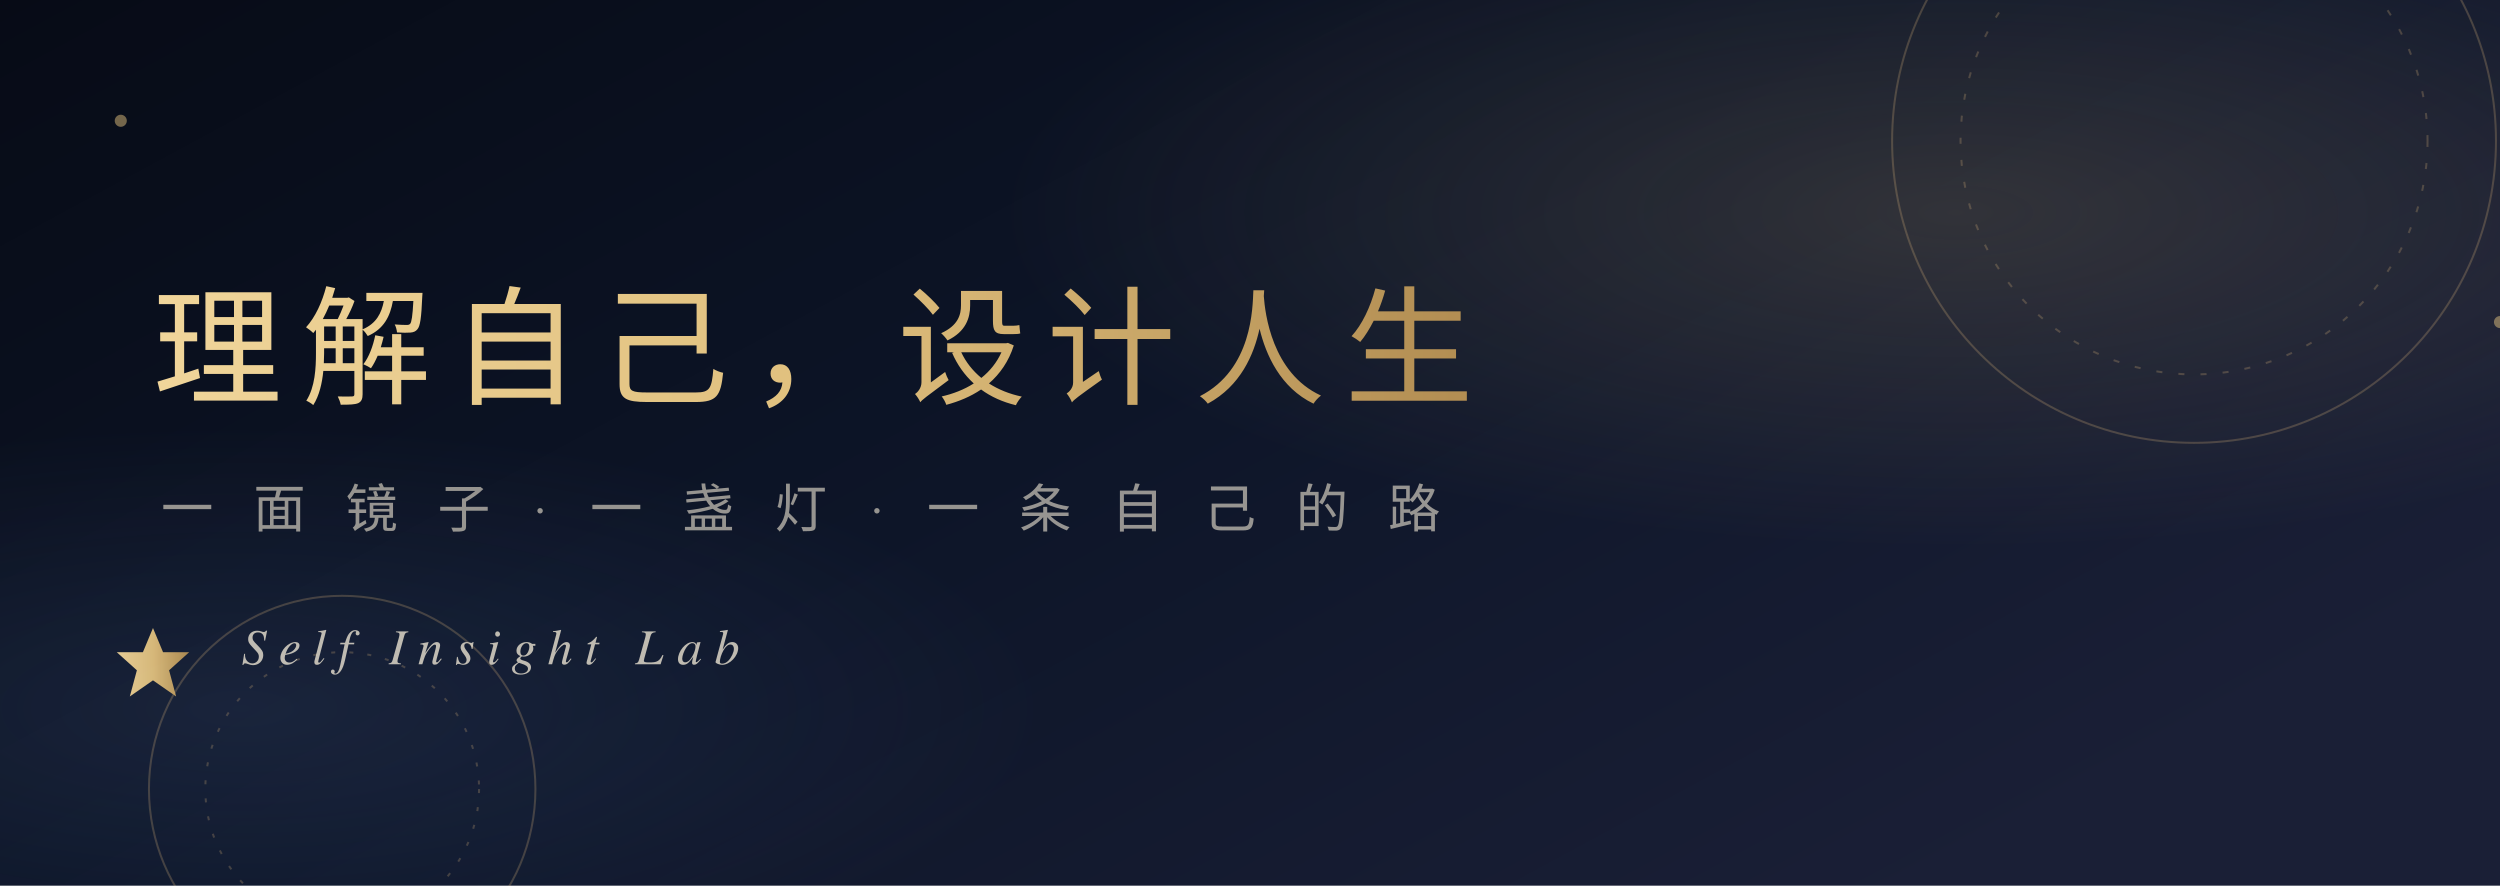
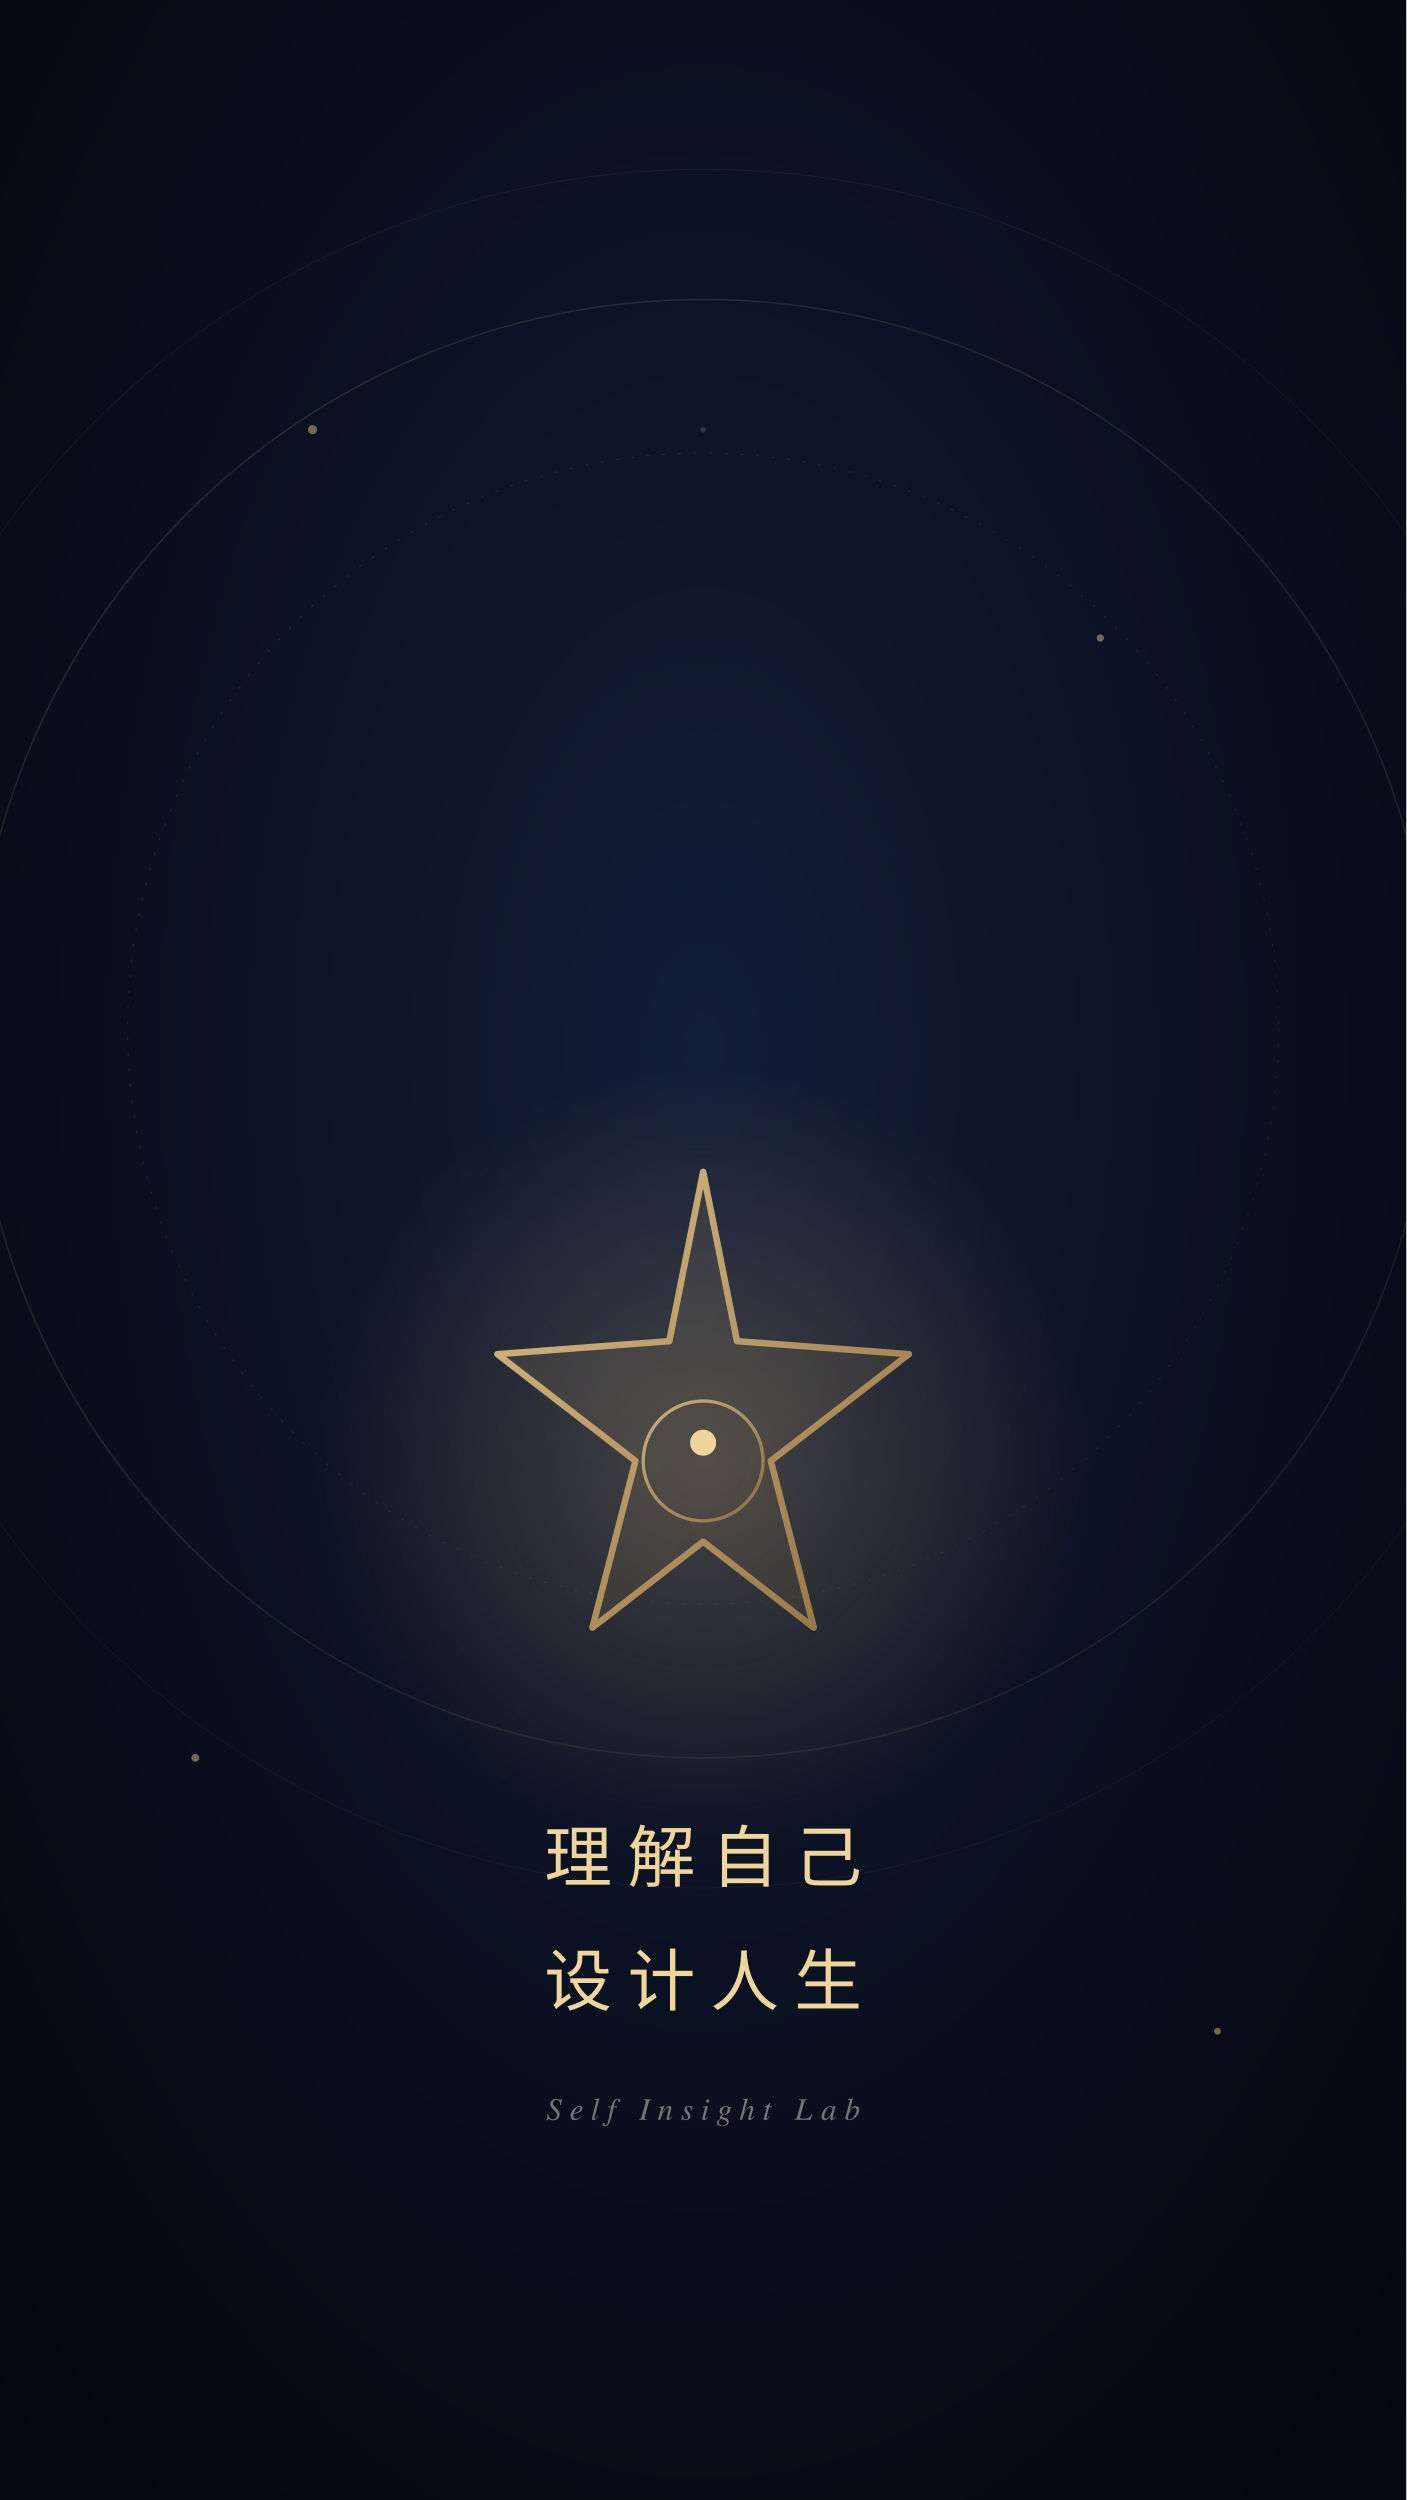
- <svg xmlns="http://www.w3.org/2000/svg" viewBox="0 0 1242 440" role="img" aria-label="观己实验室 小红书主页背景">
+ <svg xmlns="http://www.w3.org/2000/svg" viewBox="0 0 1080 1920" role="img" aria-label="观己实验室 小红书竖屏主页背景">
  <defs>
-     <linearGradient id="bgTop" x1="0" y1="0" x2="1" y2="0.65">
-       <stop offset="0%" stop-color="#070b16" />
-       <stop offset="52%" stop-color="#0d1528" />
-       <stop offset="100%" stop-color="#1a1f36" />
+     <radialGradient id="deepGlow" cx="50%" cy="42%" r="75%">
+       <stop offset="0%" stop-color="#131e3a" />
+       <stop offset="45%" stop-color="#0b1224" />
+       <stop offset="78%" stop-color="#070b16" />
+       <stop offset="100%" stop-color="#05070f" />
+     </radialGradient>
+     <linearGradient id="goldLine" x1="0" y1="0" x2="1" y2="1">
+       <stop offset="0" stop-color="#e9c98e" />
+       <stop offset="100%" stop-color="#9a7640" />
    </linearGradient>
-     <linearGradient id="goldTxt" x1="0" y1="0" x2="1" y2="0">
-       <stop offset="0" stop-color="#f0d59a" />
-       <stop offset="0.5" stop-color="#e0c07e" />
-       <stop offset="1" stop-color="#b28d52" />
-     </linearGradient>
-     <radialGradient id="glowR" cx="78%" cy="24%" r="38%">
-       <stop offset="0%" stop-color="rgba(224,192,126,.16)" />
+     <radialGradient id="starGlow" cx="50%" cy="50%" r="50%">
+       <stop offset="0%" stop-color="rgba(224,192,126,.26)" />
      <stop offset="100%" stop-color="rgba(224,192,126,0)" />
    </radialGradient>
-     <radialGradient id="glowL" cx="10%" cy="80%" r="32%">
-       <stop offset="0%" stop-color="rgba(120,156,220,.12)" />
-       <stop offset="100%" stop-color="rgba(120,156,220,0)" />
-     </radialGradient>
  </defs>
-   <rect width="1242" height="440" fill="url(#bgTop)" />
-   <rect width="1242" height="440" fill="url(#glowR)" />
-   <rect width="1242" height="440" fill="url(#glowL)" />
-   <g opacity=".26" fill="none" stroke="#d4af76">
-     <circle cx="1090" cy="70" r="150" stroke-width="1" />
-     <circle cx="1090" cy="70" r="116" stroke-width="1" stroke-dasharray="3 8" />
-     <circle cx="170" cy="392" r="96" stroke-width="1" />
-     <circle cx="170" cy="392" r="68" stroke-width="1" stroke-dasharray="2 7" />
+   <rect width="1080" height="1920" fill="url(#deepGlow)" />
+   <g fill="none" stroke="url(#goldLine)" opacity=".14">
+     <circle cx="540" cy="790" r="560" stroke-width="1.2" />
+     <circle cx="540" cy="790" r="442" stroke-width=".8" stroke-dasharray="2 10" />
+     <circle cx="540" cy="790" r="660" stroke-width=".5" opacity=".7" />
  </g>
  <g fill="#e0c07e" opacity=".5">
-     <circle cx="1090" cy="-80" r="4" />
-     <circle cx="1242" cy="160" r="3" />
-     <circle cx="60" cy="60" r="3" />
+     <circle cx="240" cy="330" r="3.5" />
+     <circle cx="845" cy="490" r="2.8" />
+     <circle cx="150" cy="1350" r="3" />
+     <circle cx="935" cy="1560" r="2.6" />
+     <circle cx="540" cy="330" r="2.2" opacity=".35" />
  </g>
-   <text x="76" y="196" fill="url(#goldTxt)" font-family="PingFang SC, Hiragino Sans GB, Noto Serif SC, STSong, serif" font-size="64" letter-spacing="10">理解自己，设计人生</text>
-   <text x="80" y="262" fill="rgba(233,226,208,.62)" font-family="Helvetica Neue, PingFang SC, sans-serif" font-size="26" letter-spacing="7">一 面 镜 子 · 一 盏 灯 · 一 条 自 己 的 路</text>
-   <g transform="translate(76 300) scale(1)">
-     <path d="M0 12 L5 24 L18 24 L8 33 L11.5 46 L0 38 L-11.5 46 L-8 33 L-18 24 L-5 24 Z" fill="url(#goldTxt)" opacity=".95" />
-   </g>
-   <text x="120" y="330" fill="rgba(233,226,208,.8)" font-family="Georgia, Times, serif" font-size="25" letter-spacing="6" font-style="italic">Self Insight Lab</text>
+   <circle cx="540" cy="1120" r="300" fill="url(#starGlow)" />
+   <path d="M540 900 L566 1030 L698 1040 L592 1122 L625 1250 L540 1184 L455 1250 L488 1122 L382 1040 L514 1030 Z" fill="none" stroke="url(#goldLine)" stroke-width="5" stroke-linejoin="round" opacity=".92" />
+   <path d="M540 900 L566 1030 L698 1040 L592 1122 L625 1250 L540 1184 L455 1250 L488 1122 L382 1040 L514 1030 Z" fill="url(#goldLine)" opacity=".12" />
+   <circle cx="540" cy="1122" r="46" fill="none" stroke="url(#goldLine)" stroke-width="2.6" opacity=".8" />
+   <circle cx="540" cy="1108" r="10" fill="#f0d59a" />
+   <text x="540" y="1445" text-anchor="middle" fill="#f0d59a" font-family="PingFang SC, Hiragino Sans GB, Noto Serif SC, serif" font-size="52" letter-spacing="12">理解自己</text>
+   <text x="540" y="1540" text-anchor="middle" fill="#f0d59a" font-family="PingFang SC, Hiragino Sans GB, Noto Serif SC, serif" font-size="52" letter-spacing="12">设计人生</text>
+   <text x="540" y="1628" text-anchor="middle" fill="rgba(233,226,208,.48)" font-family="Georgia, Times, serif" font-style="italic" font-size="24" letter-spacing="6">Self Insight Lab</text>
</svg>
